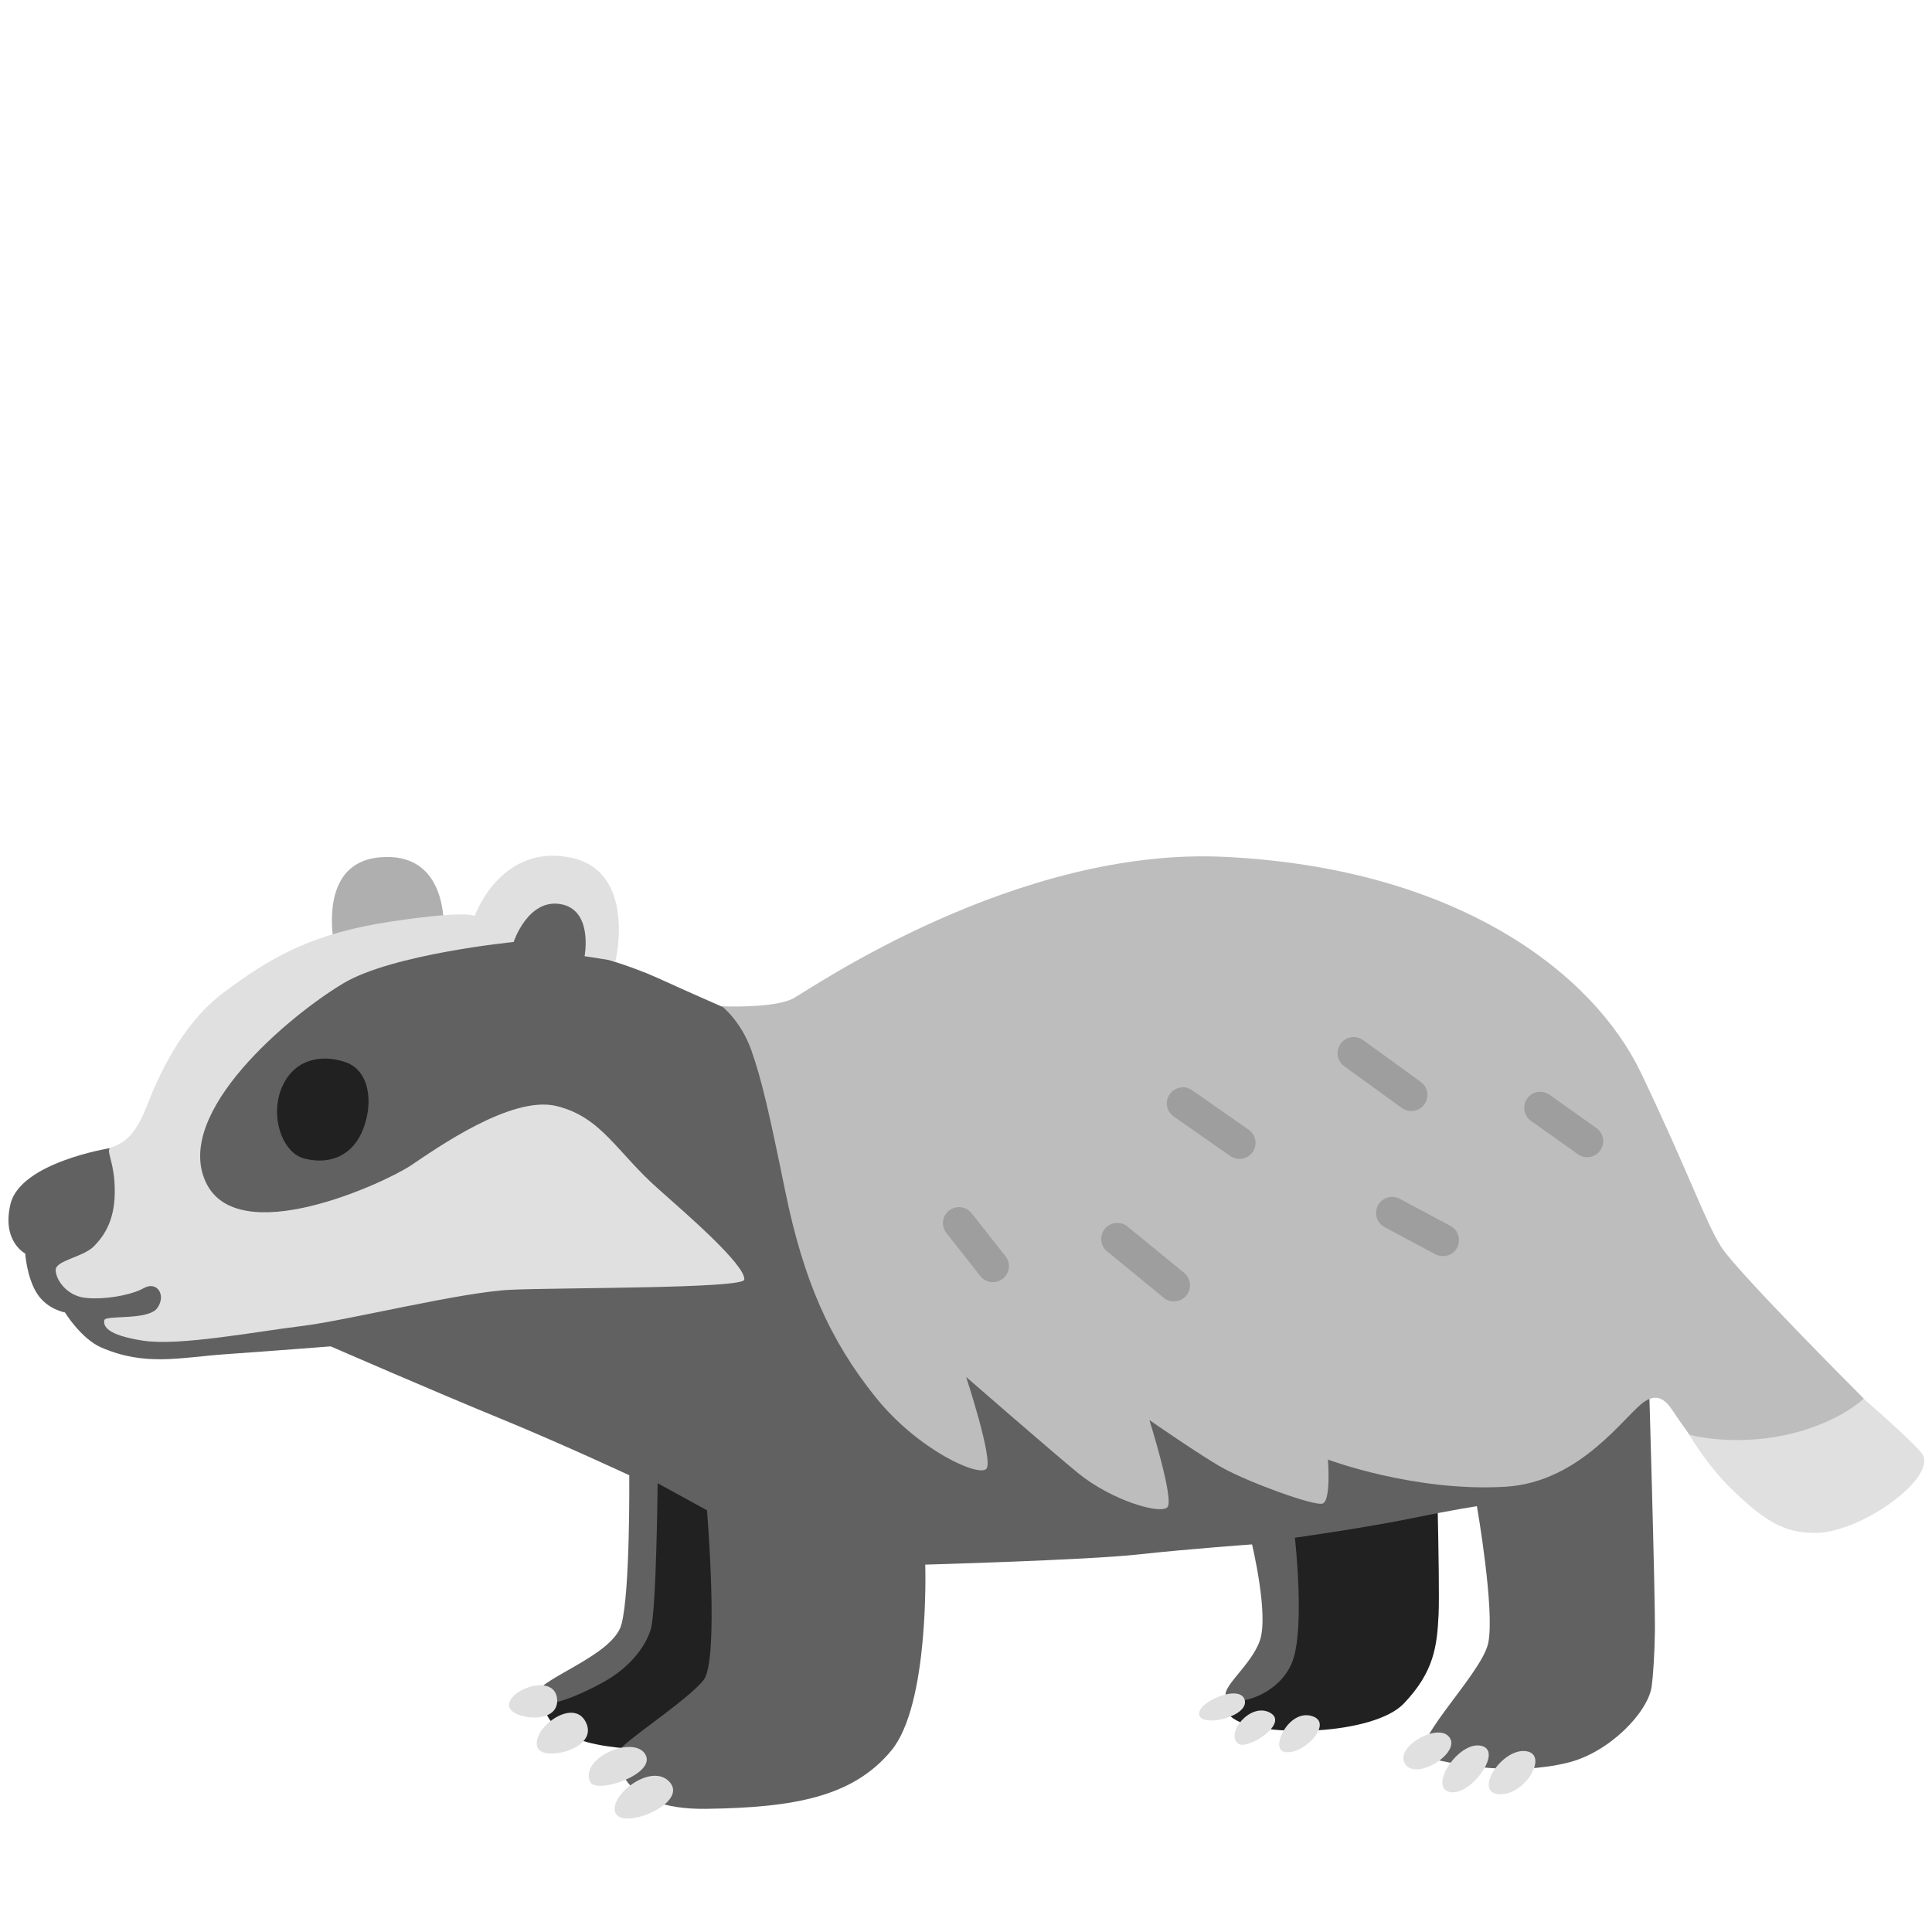
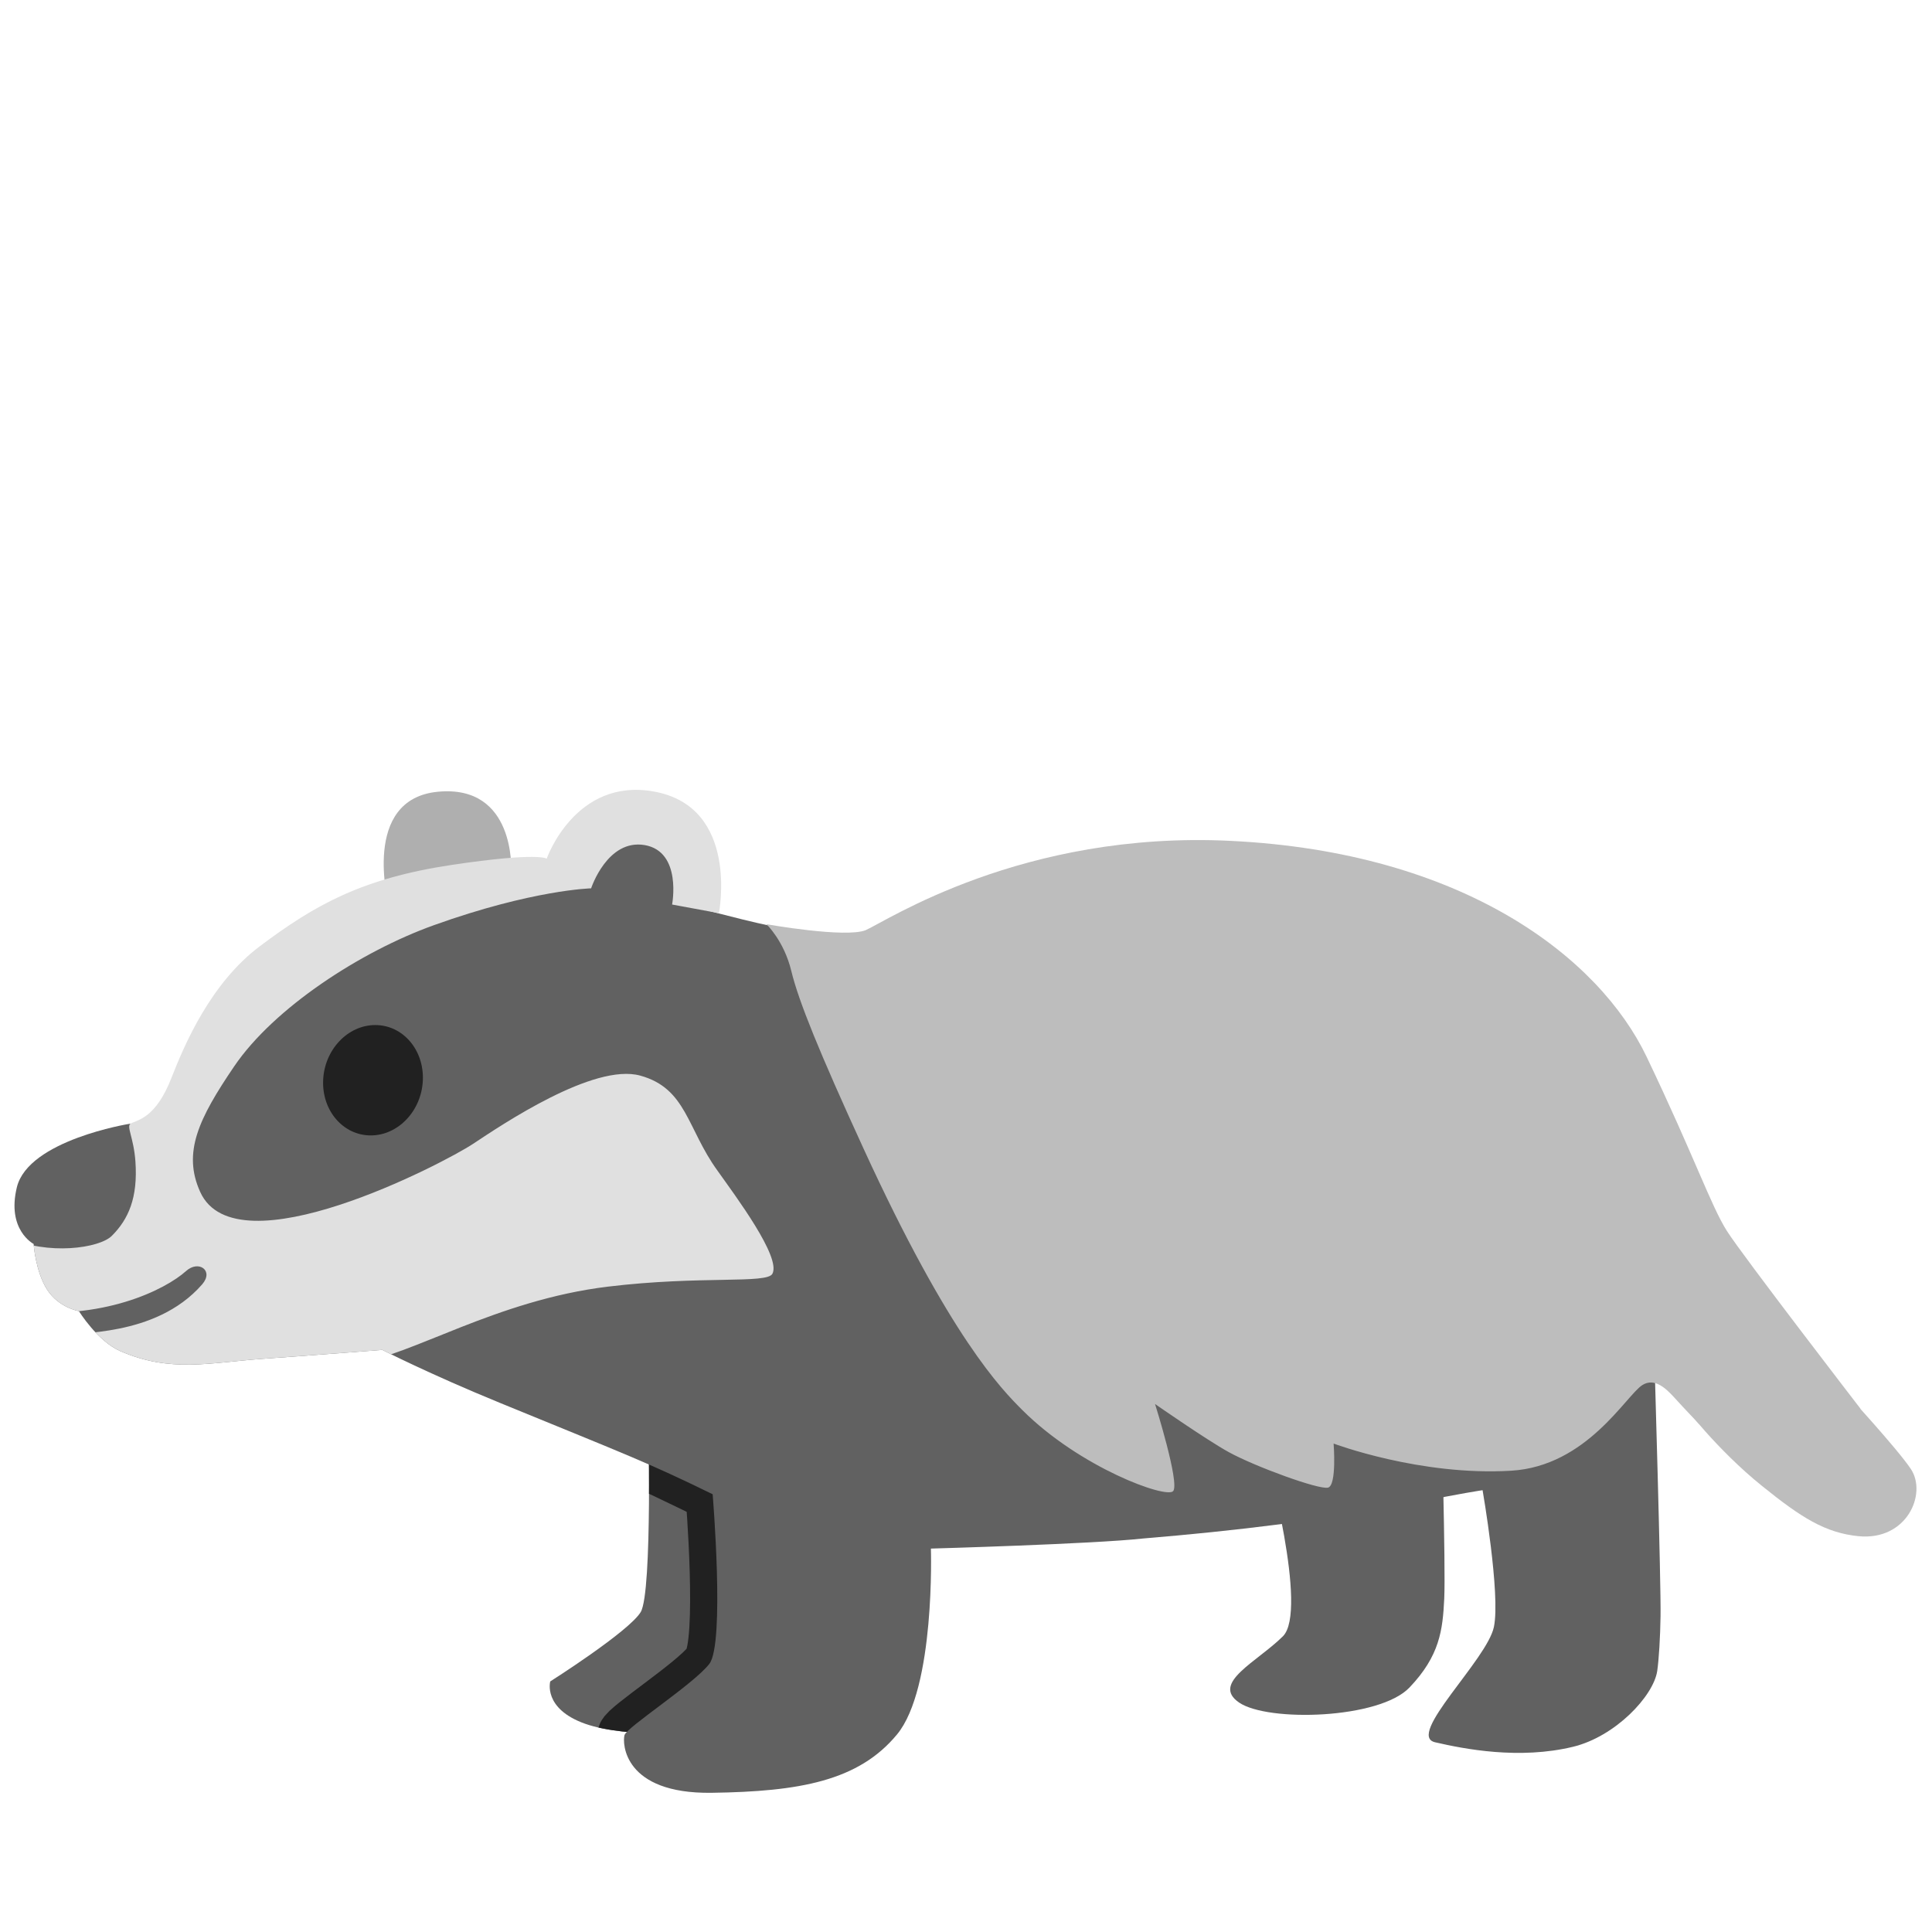
- <svg xmlns="http://www.w3.org/2000/svg" viewBox="0 0 128 128" version="1.1" xml:space="preserve" style="fill-rule:evenodd;clip-rule:evenodd;stroke-linejoin:round;stroke-miterlimit:2;">
-   <path id="path28231" d="M29.39,61.37C29.39,61.37 29.65,56.39 25.16,56.8C20.64,57.21 22.28,63.35 22.28,63.35L29.39,61.37Z" style="fill:rgb(175,175,175);fill-rule:nonzero;" />
-   <path id="path28233" d="M48.56,93.79L42.57,94.49C42.57,94.49 42.87,106.57 42.07,107.87C41.27,109.17 36.08,112.46 36.08,112.46C36.08,112.46 35.58,114.26 38.38,115.26C41.18,116.26 46.67,115.86 46.67,115.86L54.56,96.58L48.56,93.79Z" style="fill:rgb(33,33,33);fill-rule:nonzero;" />
-   <path id="path28235" d="M91.91,94.69C91.31,94.79 83.52,97.49 83.52,97.49C83.52,97.49 86.32,107.78 84.62,109.47C82.92,111.16 79.83,112.57 81.72,113.86C83.62,115.16 91.01,114.96 93.01,112.86C95.01,110.76 95.21,109.06 95.31,106.97C95.41,104.87 95.11,94.29 95.11,94.29L91.91,94.69Z" style="fill:rgb(33,33,33);fill-rule:nonzero;" />
-   <path id="path28237" d="M46.84,100.06C46.84,100.06 47.66,109.95 46.62,111.3C45.57,112.65 41.15,115.49 41,116.02C40.85,116.54 40.93,119.92 46.77,119.84C52.61,119.76 56.51,119.05 59.05,115.98C61.6,112.91 61.3,103.66 61.3,103.66C61.3,103.66 72.01,103.36 75.38,102.99C78.75,102.62 82.95,102.32 82.95,102.32C82.95,102.32 84.07,106.96 83.47,108.69C82.87,110.41 80.7,111.91 81.3,112.51C81.9,113.11 84.82,112.29 85.64,110.04C86.46,107.79 85.79,101.88 85.79,101.88C85.79,101.88 90.51,101.21 93.43,100.61C96.35,100.01 97.85,99.79 97.85,99.79C97.85,99.79 99.05,106.68 98.6,108.85C98.15,111.02 92.76,116.04 94.7,116.49C96.65,116.94 100.28,117.65 103.84,116.79C106.65,116.11 109.17,113.43 109.42,111.77C109.53,111.02 109.62,109.53 109.64,108.14C109.68,106.04 109.23,90.95 109.23,90.95L55.52,67.95L47.8,66.68C47.8,66.68 45.4,65.63 43.61,64.81C41.81,63.99 39.64,63.39 39.64,63.39C39.64,63.39 39.64,58.37 37.24,58.15C34.84,57.93 33.27,61 33.27,61L26.83,62.27L16.05,67.4L11.56,75.56L7.22,76.08C7.22,76.08 1.38,77.02 0.7,79.75C0.09,82.24 1.67,83.05 1.67,83.05C1.67,83.05 1.78,84.66 2.46,85.71C3.14,86.76 4.3,86.95 4.3,86.95C4.3,86.95 5.37,88.69 6.7,89.27C9.62,90.54 11.88,89.94 14.94,89.72C18.09,89.5 21.91,89.2 21.91,89.2C21.91,89.2 28.8,92.2 33,93.92C37.2,95.64 41.69,97.74 41.69,97.74C41.69,97.74 41.76,105.46 41.17,107.63C40.57,109.8 35.33,111.3 35.48,112.42C35.63,113.54 38.33,112.35 39.97,111.45C41.61,110.55 42.74,109.2 43.12,107.93C43.49,106.66 43.57,98.27 43.57,98.27L46.84,100.06Z" style="fill:rgb(97,97,97);fill-rule:nonzero;" />
-   <path id="path28239" d="M113.28,88.55L111.28,93.92C111.28,93.92 112.65,96.72 114.93,98.86C116.93,100.75 118.22,101.59 120.32,101.56C123.42,101.51 128.56,97.74 127.29,96.24C126.25,95.02 122.35,91.7 122.35,91.7L113.28,88.55Z" style="fill:rgb(224,224,224);fill-rule:nonzero;" />
-   <path id="path28241" d="M81.15,56.77C96.58,57.52 105.57,64.49 108.72,71.08C111.87,77.67 112.99,80.97 114.04,82.62C115.09,84.27 123.48,92.66 123.48,92.66C123.48,92.66 121.57,94.55 117.56,95.21C114.34,95.73 111.94,95.06 111.94,95.06C111.94,95.06 111.32,94.22 110.82,93.46C110.47,92.94 109.92,92.21 108.95,92.86C107.69,93.7 104.76,98.2 99.74,98.5C93.71,98.86 87.98,96.7 87.98,96.7C87.98,96.7 88.2,99.47 87.61,99.62C87.01,99.77 82.78,98.23 81.02,97.26C79.57,96.46 76.15,94.08 76.15,94.08C76.15,94.08 77.8,99.32 77.35,99.85C76.9,100.37 73.64,99.4 71.43,97.6C69.94,96.39 64.01,91.23 64.01,91.23C64.01,91.23 65.81,96.7 65.36,97.3C64.91,97.9 60.85,96.1 58.02,92.58C54.95,88.76 53.23,84.79 52.03,78.95C50.91,73.47 50.46,71.53 49.78,69.59C49.1,67.65 47.83,66.67 47.83,66.67C47.83,66.67 51.28,66.82 52.55,66.15C53.8,65.46 67.36,56.09 81.15,56.77Z" style="fill:rgb(189,189,189);fill-rule:nonzero;" />
-   <path id="path28243" d="M49.31,84.78C49.24,85.38 37.15,85.3 33.85,85.45C30.55,85.6 23.09,87.47 20.02,87.85C16.95,88.22 11.86,89.2 9.46,88.82C7.06,88.45 6.84,87.85 6.91,87.47C6.98,87.1 9.83,87.51 10.43,86.65C11.03,85.79 10.39,84.85 9.53,85.34C8.67,85.83 6.81,86.13 5.61,85.98C4.41,85.83 3.69,84.78 3.69,84.14C3.69,83.5 5.49,83.3 6.21,82.58C7.17,81.62 7.73,80.38 7.58,78.26C7.48,76.86 7.03,76.21 7.31,76.06C7.71,75.84 8.76,75.76 9.68,73.39C10.43,71.47 11.95,67.91 14.8,65.77C18.01,63.36 20.74,61.83 25.94,61.05C31.03,60.29 31.45,60.69 31.45,60.69C31.45,60.69 33.1,55.97 37.67,56.79C42.24,57.61 40.78,63.67 40.78,63.67L38.73,63.35C38.73,63.35 39.32,60.28 37.14,59.9C34.97,59.53 34.03,62.41 34.03,62.41C34.03,62.41 26.02,63.2 22.76,65.14C19.16,67.29 11.52,73.68 13.62,78.29C15.72,82.9 25.49,78.36 27.18,77.24C28.87,76.12 33.87,72.54 36.88,73.28C39.88,74.02 40.86,76.35 43.65,78.8C45.3,80.27 49.42,83.81 49.31,84.78Z" style="fill:rgb(224,224,224);fill-rule:nonzero;" />
-   <path id="path28245" d="M24.07,74.78C23.43,76.47 21.97,77.21 20.17,76.76C18.62,76.37 17.77,73.69 18.82,71.74C19.76,69.99 21.59,69.9 22.94,70.39C24.44,70.94 24.76,72.96 24.07,74.78Z" style="fill:rgb(33,33,33);fill-rule:nonzero;" />
-   <path id="path28249" d="M33.73,113.02C33.82,113.92 37.06,114.33 36.91,112.57C36.76,110.81 33.62,111.93 33.73,113.02Z" style="fill:rgb(223,223,223);fill-rule:nonzero;" />
-   <path id="path28251" d="M35.64,115.83C36.08,116.69 39.68,115.87 38.82,114.11C37.96,112.35 35.04,114.67 35.64,115.83Z" style="fill:rgb(223,223,223);fill-rule:nonzero;" />
-   <path id="path28253" d="M39.09,118.04C39.45,118.91 43.51,117.55 42.76,116.24C42.01,114.93 38.41,116.43 39.09,118.04Z" style="fill:rgb(223,223,223);fill-rule:nonzero;" />
-   <path id="path28255" d="M40.81,120.17C41.42,121.2 45.6,119.46 44.37,118.07C43.14,116.68 40.17,119.09 40.81,120.17Z" style="fill:rgb(223,223,223);fill-rule:nonzero;" />
-   <path id="path28257" d="M79.46,113.66C79.75,114.45 82.79,113.7 82.46,112.61C82.13,111.52 79.16,112.83 79.46,113.66Z" style="fill:rgb(224,224,224);fill-rule:nonzero;" />
-   <path id="path28259" d="M82.04,115.53C82.63,115.97 85.45,114.18 84.14,113.47C82.83,112.76 81.15,114.86 82.04,115.53Z" style="fill:rgb(224,224,224);fill-rule:nonzero;" />
-   <path id="path28261" d="M85.04,116.05C86.26,116.42 88.45,114.14 86.91,113.69C85.38,113.24 84.18,115.79 85.04,116.05Z" style="fill:rgb(224,224,224);fill-rule:nonzero;" />
-   <path id="path28263" d="M95.9,114.97C95.03,114.24 92.3,115.83 93.13,116.92C93.95,118 97.06,115.94 95.9,114.97Z" style="fill:rgb(224,224,224);fill-rule:nonzero;" />
-   <path id="path28265" d="M95.85,118.65C97.14,119.35 99.64,116.11 98.2,115.68C96.76,115.26 94.82,118.09 95.85,118.65Z" style="fill:rgb(224,224,224);fill-rule:nonzero;" />
-   <path id="path28267" d="M101.11,116.02C99.51,115.79 97.59,118.75 99.31,118.87C101.03,118.99 102.64,116.24 101.11,116.02Z" style="fill:rgb(224,224,224);fill-rule:nonzero;" />
-   <g id="g28271">
-     <path id="path28269" d="M65.79,84.95C65.48,84.95 65.16,84.81 64.95,84.54L62.7,81.69C62.34,81.23 62.41,80.56 62.88,80.2C63.34,79.84 64.01,79.92 64.37,80.38L66.62,83.23C66.98,83.69 66.9,84.36 66.44,84.72C66.25,84.87 66.02,84.95 65.79,84.95Z" style="fill:rgb(158,158,158);fill-rule:nonzero;" />
-   </g>
-   <g id="g28275">
-     <path id="path28273" d="M77.77,86.22C77.53,86.22 77.29,86.14 77.1,85.98L73.35,82.91C72.89,82.54 72.83,81.87 73.2,81.41C73.57,80.96 74.24,80.89 74.7,81.26L78.45,84.33C78.91,84.7 78.97,85.37 78.6,85.83C78.39,86.09 78.08,86.22 77.77,86.22Z" style="fill:rgb(158,158,158);fill-rule:nonzero;" />
-   </g>
-   <g id="g28279">
-     <path id="path28277" d="M82.12,76.78C81.91,76.78 81.7,76.72 81.51,76.59L77.76,73.97C77.28,73.63 77.16,72.97 77.5,72.49C77.84,72.01 78.5,71.89 78.98,72.23L82.73,74.85C83.21,75.19 83.33,75.85 82.99,76.33C82.78,76.62 82.45,76.78 82.12,76.78Z" style="fill:rgb(158,158,158);fill-rule:nonzero;" />
-   </g>
-   <g id="g28283">
-     <path id="path28281" d="M93.5,73.61C93.28,73.61 93.06,73.54 92.88,73.41L89.06,70.64C88.58,70.29 88.48,69.63 88.82,69.15C89.16,68.67 89.83,68.57 90.31,68.91L94.13,71.68C94.61,72.03 94.71,72.69 94.37,73.17C94.16,73.46 93.83,73.61 93.5,73.61Z" style="fill:rgb(158,158,158);fill-rule:nonzero;" />
-   </g>
-   <g id="g28287">
-     <path id="path28285" d="M95.6,83.22C95.43,83.22 95.26,83.18 95.1,83.1L91.73,81.3C91.21,81.02 91.02,80.38 91.29,79.86C91.57,79.34 92.21,79.15 92.73,79.42L96.1,81.22C96.62,81.5 96.81,82.14 96.54,82.66C96.35,83.02 95.98,83.22 95.6,83.22Z" style="fill:rgb(158,158,158);fill-rule:nonzero;" />
-   </g>
-   <g id="g28291">
-     <path id="path28289" d="M105.02,76.66C104.85,76.64 104.69,76.58 104.54,76.47L101.43,74.26C100.95,73.92 100.84,73.25 101.18,72.78C101.52,72.3 102.18,72.19 102.66,72.53L105.77,74.74C106.25,75.08 106.36,75.75 106.02,76.22C105.79,76.55 105.4,76.71 105.02,76.66Z" style="fill:rgb(158,158,158);fill-rule:nonzero;" />
+ <svg xmlns="http://www.w3.org/2000/svg" width="100%" height="100%" viewBox="0 0 128 128" version="1.1" xml:space="preserve" style="fill-rule:evenodd;clip-rule:evenodd;stroke-linejoin:round;stroke-miterlimit:2;" id="svg1">
+   <defs id="defs1">
+     <clipPath clipPathUnits="userSpaceOnUse" id="clipPath3">
+       <path id="path4" d="m 48.56,93.79 -5.99,0.7 c 0,0 0.3,12.08 -0.5,13.38 -0.8,1.3 -5.99,4.59 -5.99,4.59 0,0 -0.5,1.8 2.3,2.8 2.8,1 8.29,0.6 8.29,0.6 l 7.89,-19.28 z" style="fill:#616161;fill-opacity:1;fill-rule:nonzero" />
+     </clipPath>
+     <clipPath clipPathUnits="userSpaceOnUse" id="clipPath5">
+       <path id="path6" d="m 93.805,100.61 c 2.92,-0.6 4.42,-0.82 4.42,-0.82 0,0 1.2,6.89 0.75,9.06 -0.45,2.17 -5.84,7.19 -3.9,7.64 1.95,0.45 5.58,1.16 9.14,0.3 2.81,-0.68 5.33,-3.36 5.58,-5.02 0.11,-0.75 0.2,-2.24 0.22,-3.63 0.04,-2.1 -0.41,-17.19 -0.41,-17.19 l -53.71,-23 2.887,-4.364 c 0,0 -4.696,-0.525 -7.8,-1.196 -2.208,-0.472 0.803,-6.543 0.803,-6.543 0,0 -4.406,-5.542 -7.146,-5.794 -2.739,-0.251 -11.969,2.503 -11.969,2.503 l -9.769,-2.7 -10.272,9.126 -6.131,3.569 2.063,12.968 c 0,0 -6.666,1.073 -7.442,4.189 -0.696,2.842 1.107,3.767 1.107,3.767 0,0 0.126,1.838 0.902,3.036 0.776,1.199 2.1,1.415 2.1,1.415 0,0 1.221,1.986 2.739,2.648 3.333,1.45 5.913,0.765 9.405,0.514 3.596,-0.251 7.956,-0.594 7.956,-0.594 0,0 3.047,1.568 7.841,3.531 8.537,3.496 9.729,3.927 14.045,6.033 0,0 0.82,9.89 -0.22,11.24 -1.05,1.35 -5.47,4.19 -5.62,4.72 -0.15,0.52 -0.07,3.9 5.77,3.82 5.84,-0.08 9.74,-0.79 12.28,-3.86 2.55,-3.07 2.25,-12.32 2.25,-12.32 0,0 10.71,-0.3 14.08,-0.67 6.059,-0.503 12.08,-1.218 18.05,-2.38 z" style="fill:#616161;fill-rule:nonzero" />
+     </clipPath>
+   </defs>
+   <g id="g6" transform="translate(0,-1.06066)">
+     <path id="path28231" d="m 33.867,58.729 c 0,0 0.297,-5.684 -4.828,-5.216 -5.159,0.468 -3.287,7.476 -3.287,7.476 z" style="fill:#afafaf;fill-rule:nonzero" />
+     <path id="path28233" d="m 48.935,93.79 -5.99,0.7 c 0,0 0.3,12.08 -0.5,13.38 -0.8,1.3 -5.99,4.59 -5.99,4.59 0,0 -0.5,1.8 2.3,2.8 2.8,1 8.29,0.6 8.29,0.6 l 7.89,-19.28 z" style="fill:#616161;fill-opacity:1;fill-rule:nonzero" />
+     <path id="path28235" d="m 92.285,94.69 c -0.6,0.1 -8.39,2.8 -8.39,2.8 0,0 2.8,10.29 1.1,11.98 -1.7,1.69 -4.79,3.1 -2.9,4.39 1.9,1.3 9.29,1.1 11.29,-1 2,-2.1 2.2,-3.8 2.3,-5.89 0.1,-2.1 -0.2,-12.68 -0.2,-12.68 z" style="fill:#616161;fill-opacity:1;fill-rule:nonzero" />
+     <path id="path2" d="m 93.43,100.61 c 2.92,-0.6 4.42,-0.82 4.42,-0.82 0,0 1.2,6.89 0.75,9.06 -0.45,2.17 -5.84,7.19 -3.9,7.64 1.95,0.45 5.58,1.16 9.14,0.3 2.81,-0.68 5.33,-3.36 5.58,-5.02 0.11,-0.75 0.2,-2.24 0.22,-3.63 0.04,-2.1 -0.41,-17.19 -0.41,-17.19 l -53.71,-23 -7.72,-1.27 c 0,0 -2.4,-1.05 -4.19,-1.87 -1.8,-0.82 -3.97,-1.42 -3.97,-1.42 0,0 0,-5.02 -2.4,-5.24 C 34.84,57.93 33.27,61 33.27,61 l -6.44,1.27 -10.78,5.13 -4.49,8.16 -4.34,0.52 c 0,0 -5.84,0.94 -6.52,3.67 -0.61,2.49 0.97,3.3 0.97,3.3 0,0 0.11,1.61 0.79,2.66 0.68,1.05 1.84,1.24 1.84,1.24 0,0 1.07,1.74 2.4,2.32 2.92,1.27 5.18,0.67 8.24,0.45 3.15,-0.22 6.97,-0.52 6.97,-0.52 0,0 6.89,3 11.09,4.72 7.479,3.063 9.525,4.034 13.84,6.14 0,0 0.82,9.89 -0.22,11.24 -1.05,1.35 -5.47,4.19 -5.62,4.72 -0.15,0.52 -0.07,3.9 5.77,3.82 5.84,-0.08 9.74,-0.79 12.28,-3.86 2.55,-3.07 2.25,-12.32 2.25,-12.32 0,0 10.71,-0.3 14.08,-0.67 6.059,-0.503 12.08,-1.218 18.05,-2.38 z" style="fill:#616161;fill-rule:nonzero;stroke:#212121;stroke-width:3.6;stroke-dasharray:none;stroke-opacity:1" clip-path="url(#clipPath3)" transform="translate(0.375)" />
+     <path id="path28237" d="m 93.805,100.61 c 2.92,-0.6 4.42,-0.82 4.42,-0.82 0,0 1.2,6.89 0.75,9.06 -0.45,2.17 -5.84,7.19 -3.9,7.64 1.95,0.45 5.58,1.16 9.14,0.3 2.81,-0.68 5.33,-3.36 5.58,-5.02 0.11,-0.75 0.2,-2.24 0.22,-3.63 0.04,-2.1 -0.41,-17.19 -0.41,-17.19 l -53.71,-23 2.887,-4.364 c 0,0 -4.696,-0.525 -7.8,-1.196 -2.208,-0.472 -5.415,-1.356 -5.415,-1.356 0,0 0,-5.73 -2.739,-5.981 -2.739,-0.251 -4.531,3.253 -4.531,3.253 l -7.351,1.45 -12.305,5.856 -7.103,9.667 -2.976,0.24 c 0,0 -6.666,1.073 -7.442,4.189 -0.696,2.842 1.107,3.767 1.107,3.767 0,0 0.126,1.838 0.902,3.036 0.776,1.199 2.1,1.415 2.1,1.415 0,0 1.221,1.986 2.739,2.648 3.333,1.45 5.913,0.765 9.405,0.514 3.596,-0.251 7.956,-0.594 7.956,-0.594 0,0 3.047,1.568 7.841,3.531 8.537,3.496 9.729,3.927 14.045,6.033 0,0 0.82,9.89 -0.22,11.24 -1.05,1.35 -5.47,4.19 -5.62,4.72 -0.15,0.52 -0.07,3.9 5.77,3.82 5.84,-0.08 9.74,-0.79 12.28,-3.86 2.55,-3.07 2.25,-12.32 2.25,-12.32 0,0 10.71,-0.3 14.08,-0.67 6.059,-0.503 12.08,-1.218 18.05,-2.38 z" style="fill:#616161;fill-rule:nonzero" />
+     <path id="path28239" d="m 113.623,89.072 -2.09,5.09 c 0,0 2.221,2.945 5.202,5.344 2.619,2.117 4.201,3.106 6.38,3.33 3.215,0.324 4.57,-2.8 3.49,-4.442 -0.885,-1.336 -4.357,-5.102 -4.357,-5.102 z" style="fill:#bdbdbd;fill-opacity:1;fill-rule:nonzero" />
+     <path id="path28241" d="m 81.525,56.77 c 15.43,0.75 24.42,7.72 27.57,14.31 3.15,6.59 4.27,9.89 5.32,11.54 1.05,1.65 8.839,11.76 8.839,11.76 0,0 -0.823,1.646 -4.813,1.818 -3.207,0.128 -5.897,-0.826 -5.897,-0.826 0,0 -0.884,-0.909 -1.62,-1.723 -0.512,-0.558 -1.292,-1.349 -2.118,-0.821 C 107.731,93.511 105.135,98.2 100.115,98.5 c -6.03,0.36 -11.76,-1.8 -11.76,-1.8 0,0 0.22,2.77 -0.37,2.92 -0.6,0.15 -4.83,-1.39 -6.59,-2.36 -1.45,-0.8 -4.87,-3.18 -4.87,-3.18 0,0 1.65,5.24 1.2,5.77 -0.45,0.52 -6.18,-1.557 -9.998,-5.375 -1.357,-1.357 -4.78,-4.805 -10.525,-17.337 -2.907,-6.342 -4.293,-9.747 -4.775,-11.745 -0.482,-1.998 -1.648,-3.101 -1.648,-3.101 0,0 5.246,0.932 6.576,0.393 C 58.668,62.123 67.735,56.09 81.525,56.77 Z" style="fill:#bdbdbd;fill-opacity:1;fill-rule:nonzero" />
+     <path id="path28243" d="m 51.175,85.45 c -0.363,0.685 -4.738,0.109 -10.892,0.853 -7.427,0.898 -13.077,4.604 -16.581,5.038 -3.504,0.422 -12.231,0.966 -14.97,0.533 -2.739,-0.422 -4.126,-1.829 -4.046,-2.263 0.08,-0.422 5.548,0.174 8.711,-3.462 C 14.182,85.245 13.165,84.516 12.325,85.272 10.968,86.494 6.792,88.607 0.978,87.88 -0.391,87.709 -0.131,82.734 0.533,83.04 3.162,84.254 6.587,83.761 7.408,82.939 8.504,81.843 9.143,80.428 8.972,78.008 8.858,76.41 8.344,75.668 8.664,75.497 c 0.457,-0.251 1.655,-0.342 2.705,-3.048 0.856,-2.192 2.591,-6.255 5.844,-8.698 3.664,-2.751 6.78,-4.497 12.716,-5.388 5.81,-0.867 6.289,-0.411 6.289,-0.411 0,0 1.883,-5.388 7.1,-4.452 5.704,1.023 4.312,8.061 4.312,8.061 l -3.102,-0.573 c 0,0 0.673,-3.504 -1.815,-3.938 -2.477,-0.422 -3.55,2.865 -3.55,2.865 0,0 -3.87,0.092 -10.427,2.445 -4.829,1.733 -10.584,5.469 -13.22,9.349 -2.35,3.459 -3.44,5.713 -2.248,8.33 2.397,5.262 16.147,-1.918 18.076,-3.197 1.929,-1.278 7.986,-5.365 11.072,-4.52 3.075,0.845 3.094,3.504 5.122,6.301 1.189,1.678 4.221,5.719 3.637,6.826 z" style="fill:#e0e0e0;fill-rule:nonzero" clip-path="url(#clipPath5)" />
+     <path id="path1" style="fill:#212121;stroke-width:4.9;stroke-linecap:round" d="m 28.015,72.629 c -0.083,2.019 -1.629,3.656 -3.453,3.656 -1.824,0 -3.236,-1.637 -3.153,-3.656 0.083,-2.019 1.629,-3.656 3.453,-3.656 1.824,0 3.236,1.637 3.153,3.656 z" />
  </g>
</svg>
